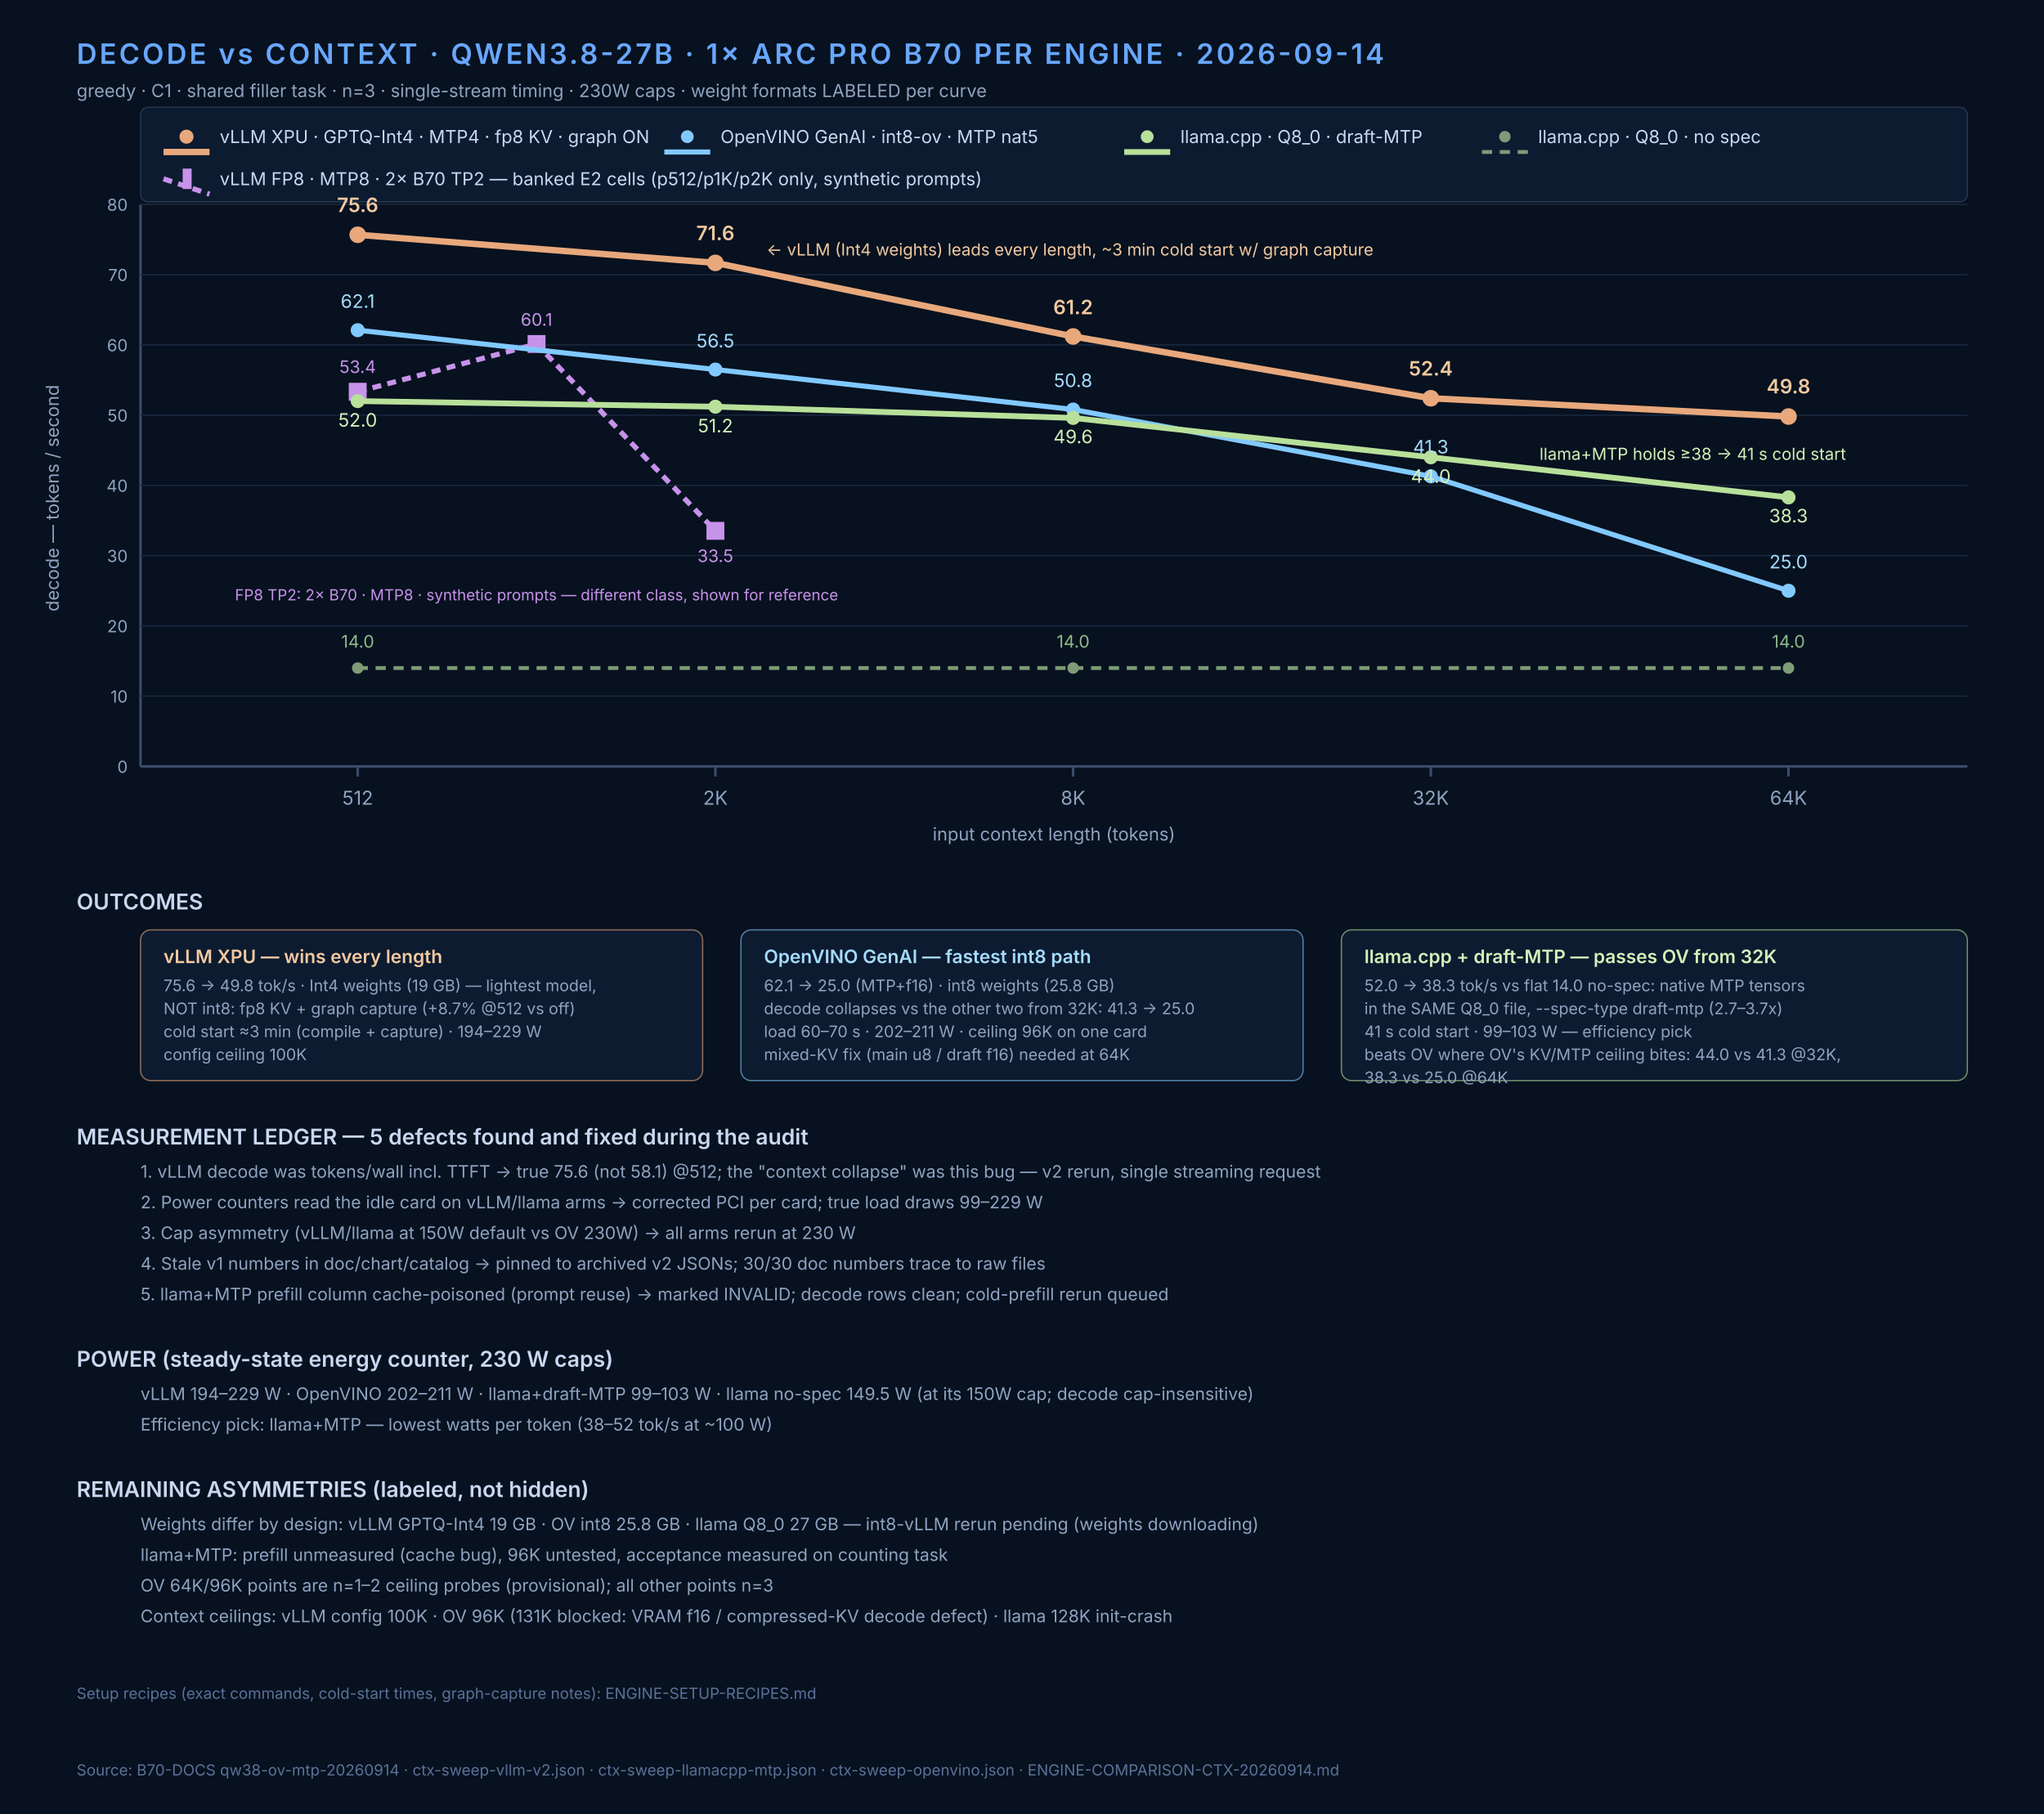
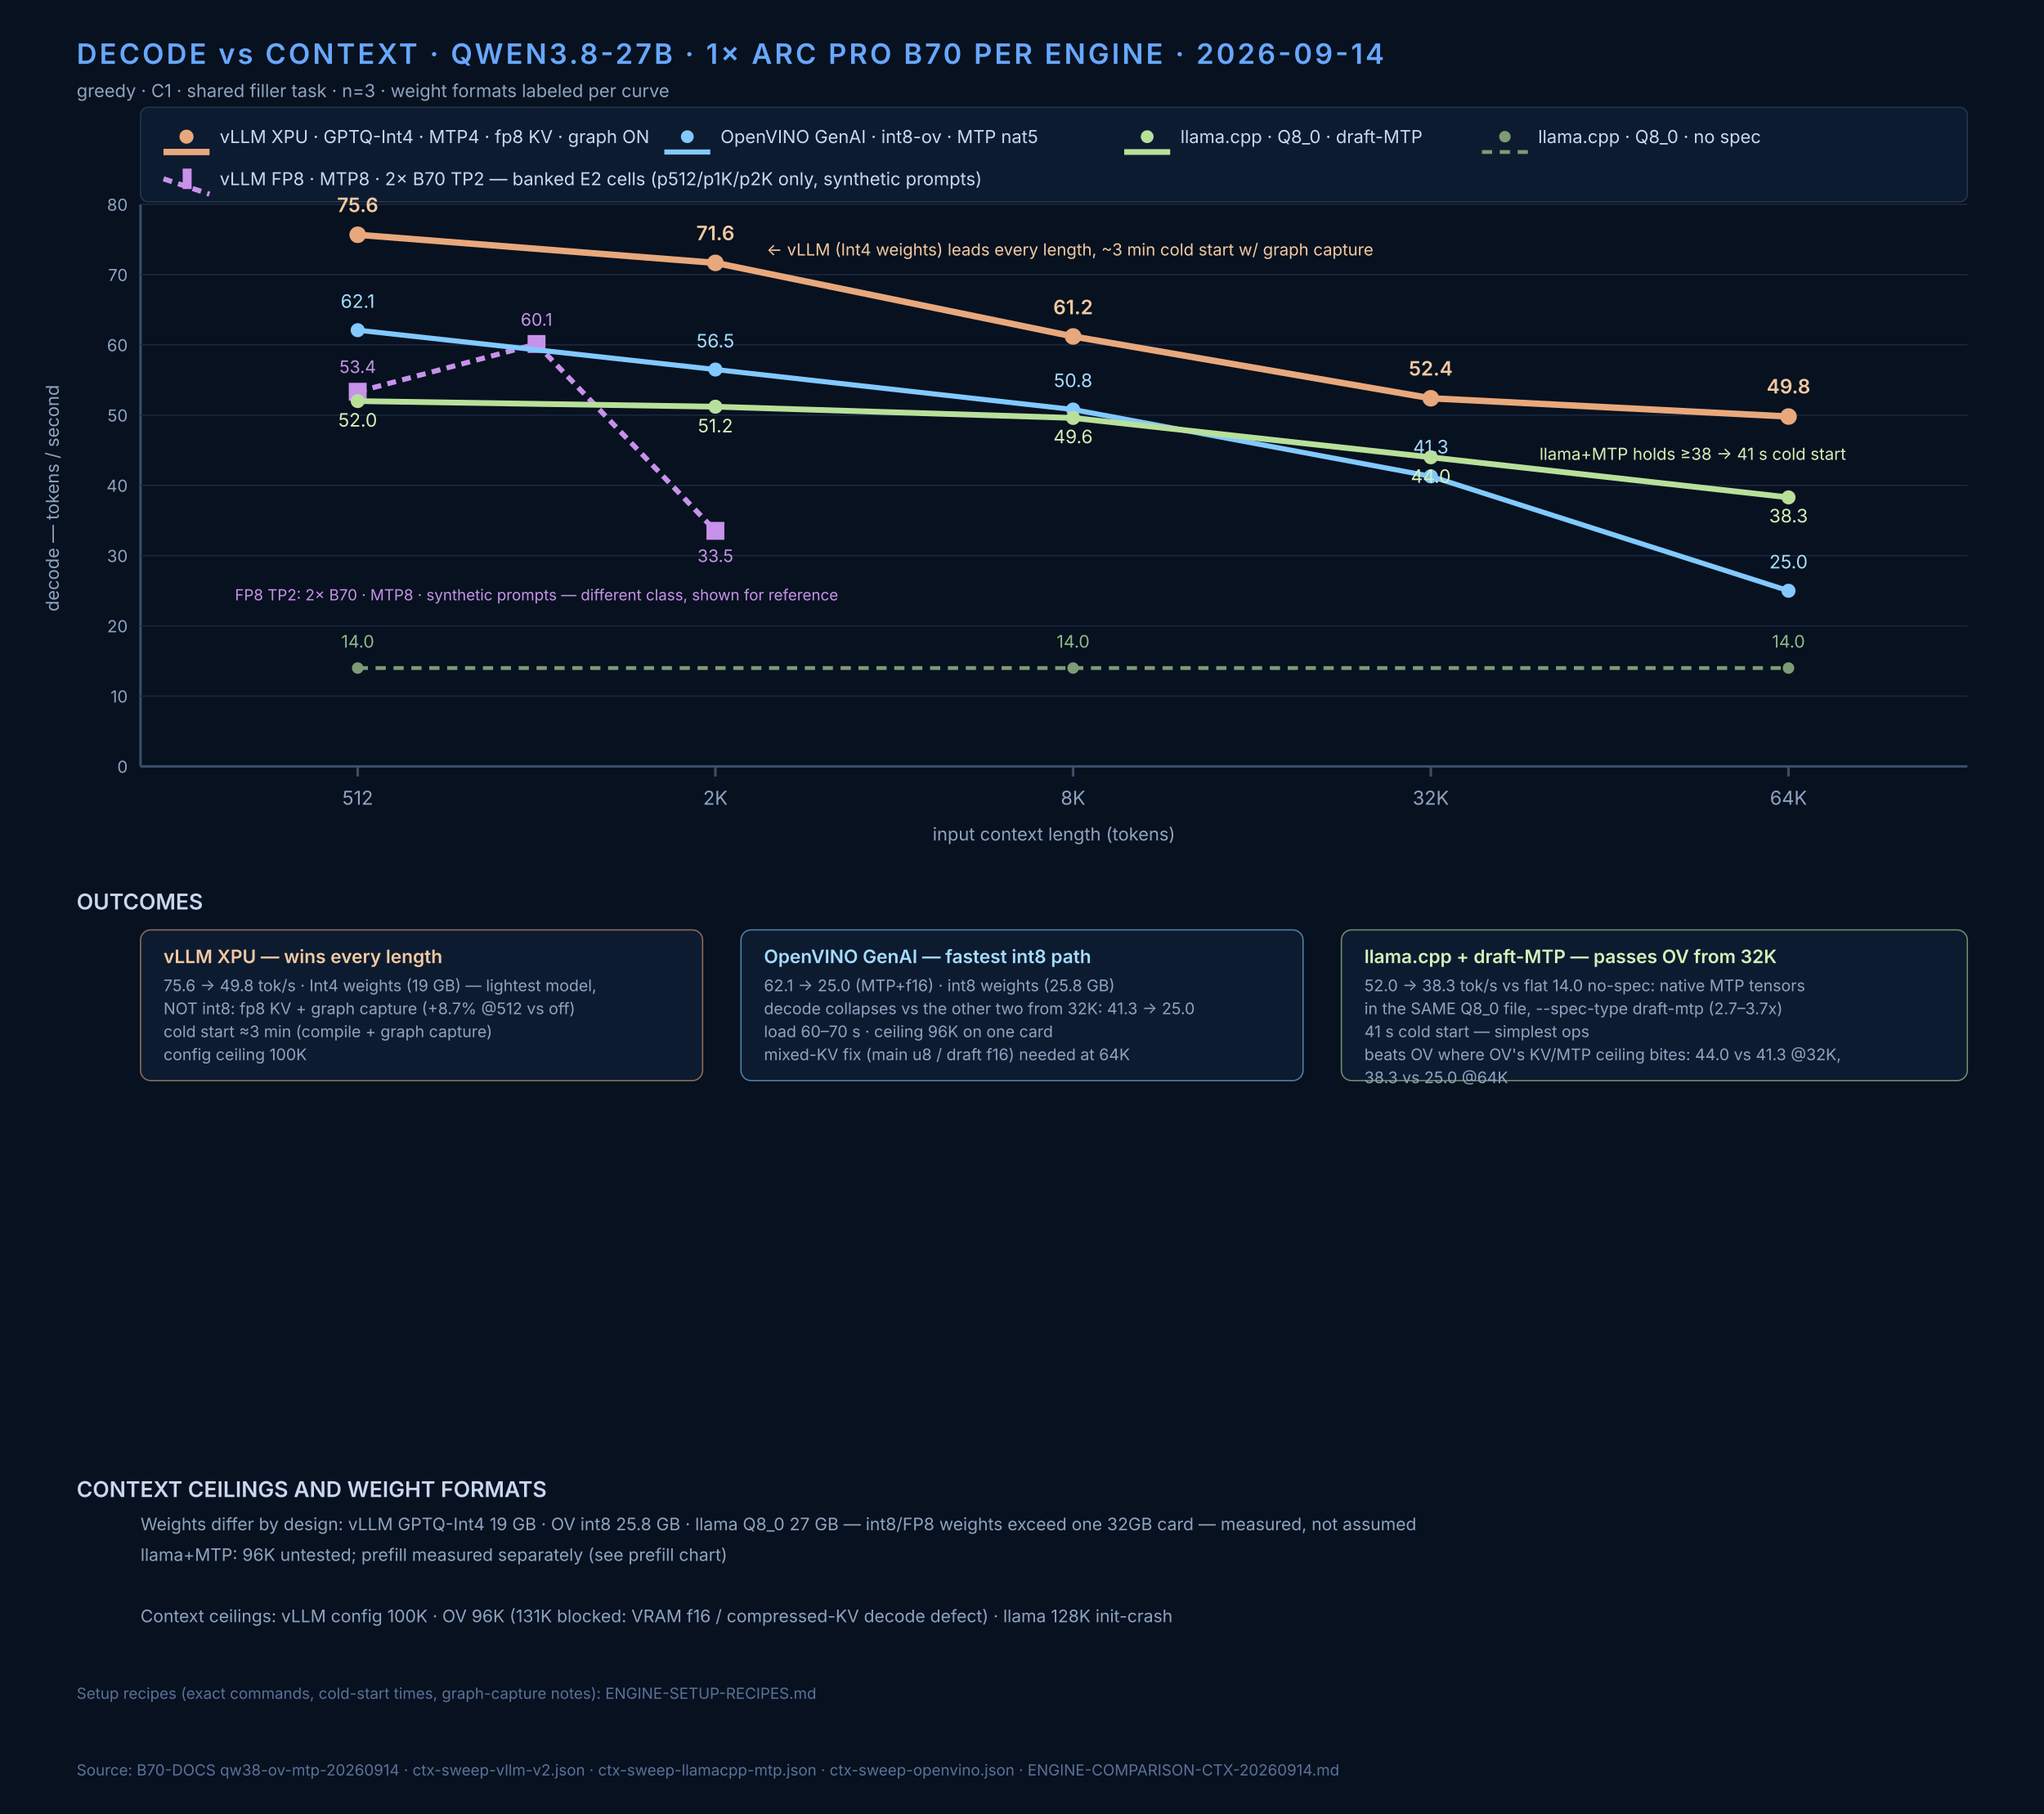
<svg xmlns="http://www.w3.org/2000/svg" viewBox="0 0 1600 1420" width="1600" height="1420" role="img" aria-labelledby="t d">
  <rect width="1600" height="1460" fill="#07111f" />
  <text x="60" y="50" fill="#68a7ff" font-size="22" font-weight="600" font-family="Segoe UI, Inter, sans-serif" letter-spacing="2">DECODE vs CONTEXT · QWEN3.8-27B · 1× ARC PRO B70 PER ENGINE · 2026-09-14</text>
-   <text x="60" y="76" fill="#8fa3c0" font-size="14" font-family="Segoe UI, Inter, sans-serif">greedy · C1 · shared filler task · n=3 · single-stream timing · 230W caps · weight formats LABELED per curve</text>
+   <text x="60" y="76" fill="#8fa3c0" font-size="14" font-family="Segoe UI, Inter, sans-serif">greedy · C1 · shared filler task · n=3 · weight formats labeled per curve</text>
  <rect x="110" y="84" width="1430" height="74" rx="6" fill="#0d1b30" stroke="#26364e" />
  <g font-size="14" font-family="Segoe UI, Inter, sans-serif">
    <line x1="128" y1="119" x2="164" y2="119" stroke="#e8a87c" stroke-width="5" />
    <circle cx="146" cy="107" r="5.5" fill="#e8a87c" />
    <text x="172" y="112" fill="#c9d8f0">vLLM XPU · GPTQ-Int4 · MTP4 · fp8 KV · graph ON</text>
    <line x1="520" y1="119" x2="556" y2="119" stroke="#81c9ff" stroke-width="4" />
    <circle cx="538" cy="107" r="5" fill="#81c9ff" />
    <text x="564" y="112" fill="#c9d8f0">OpenVINO GenAI · int8-ov · MTP nat5</text>
    <line x1="880" y1="119" x2="916" y2="119" stroke="#b8e09a" stroke-width="4.5" />
    <circle cx="898" cy="107" r="5" fill="#b8e09a" />
    <text x="924" y="112" fill="#c9d8f0">llama.cpp · Q8_0 · draft-MTP</text>
    <line x1="1160" y1="119" x2="1196" y2="119" stroke="#7d9b76" stroke-width="3" stroke-dasharray="8,6" />
    <circle cx="1178" cy="107" r="4.5" fill="#7d9b76" />
    <text x="1204" y="112" fill="#c9d8f0">llama.cpp · Q8_0 · no spec</text>
    <line x1="128" y1="140" x2="164" y2="152" stroke="#c792ea" stroke-width="4" stroke-dasharray="7,5" />
    <rect x="143" y="132" width="7" height="16" fill="#c792ea" />
    <text x="172" y="145" fill="#c9d8f0">vLLM FP8 · MTP8 · 2× B70 TP2 — banked E2 cells (p512/p1K/p2K only, synthetic prompts)</text>
  </g>
  <line x1="110" y1="600" x2="1540" y2="600" stroke="#3a4c68" stroke-width="2" />
  <line x1="110" y1="160" x2="110" y2="600" stroke="#3a4c68" stroke-width="2" />
  <g stroke="#1a2740" stroke-width="1">
    <line x1="110" y1="545" x2="1540" y2="545" />
    <line x1="110" y1="490" x2="1540" y2="490" />
    <line x1="110" y1="435" x2="1540" y2="435" />
    <line x1="110" y1="380" x2="1540" y2="380" />
    <line x1="110" y1="325" x2="1540" y2="325" />
    <line x1="110" y1="270" x2="1540" y2="270" />
    <line x1="110" y1="215" x2="1540" y2="215" />
    <line x1="110" y1="160" x2="1540" y2="160" />
  </g>
  <g fill="#8fa3c0" font-size="13" font-family="Segoe UI, Inter, sans-serif" text-anchor="end">
    <text x="100" y="605">0</text>
    <text x="100" y="550">10</text>
    <text x="100" y="495">20</text>
    <text x="100" y="440">30</text>
    <text x="100" y="385">40</text>
    <text x="100" y="330">50</text>
    <text x="100" y="275">60</text>
    <text x="100" y="220">70</text>
    <text x="100" y="165">80</text>
  </g>
  <text x="46" y="390" fill="#8fa3c0" font-size="14" font-family="Segoe UI, Inter, sans-serif" transform="rotate(-90 46 390)" text-anchor="middle">decode — tokens / second</text>
  <g stroke="#3a4c68" stroke-width="2">
    <line x1="280" y1="600" x2="280" y2="608" />
    <line x1="560" y1="600" x2="560" y2="608" />
    <line x1="840" y1="600" x2="840" y2="608" />
    <line x1="1120" y1="600" x2="1120" y2="608" />
    <line x1="1400" y1="600" x2="1400" y2="608" />
  </g>
  <g fill="#8fa3c0" font-size="15" font-family="Segoe UI, Inter, sans-serif" text-anchor="middle">
    <text x="280" y="630">512</text>
    <text x="560" y="630">2K</text>
    <text x="840" y="630">8K</text>
    <text x="1120" y="630">32K</text>
    <text x="1400" y="630">64K</text>
  </g>
  <text x="825" y="658" fill="#8fa3c0" font-size="14" font-family="Segoe UI, Inter, sans-serif" text-anchor="middle">input context length (tokens)</text>
  <polyline points="280,306.7 420,269.3 560,415.6" fill="none" stroke="#c792ea" stroke-width="4" stroke-dasharray="7,5" />
  <g fill="#c792ea">
    <rect x="273" y="299.7" width="14" height="14" />
    <rect x="413" y="262.3" width="14" height="14" />
    <rect x="553" y="408.6" width="14" height="14" />
  </g>
  <g fill="#c792ea" font-size="13.5" font-family="Segoe UI, Inter, sans-serif" text-anchor="middle">
    <text x="280" y="292">53.4</text>
    <text x="420" y="255">60.1</text>
    <text x="560" y="440">33.5</text>
  </g>
  <text x="420" y="470" fill="#c792ea" font-size="12" font-family="Segoe UI, Inter, sans-serif" text-anchor="middle">FP8 TP2: 2× B70 · MTP8 · synthetic prompts — different class, shown for reference</text>
  <polyline points="280,183.8 560,205.8 840,263.4 1120,311.8 1400,326.1" fill="none" stroke="#e8a87c" stroke-width="5" />
  <g fill="#e8a87c">
    <circle cx="280" cy="183.8" r="6.5" />
    <circle cx="560" cy="205.8" r="6.5" />
    <circle cx="840" cy="263.4" r="6.5" />
    <circle cx="1120" cy="311.8" r="6.5" />
    <circle cx="1400" cy="326.1" r="6.5" />
  </g>
  <polyline points="280,258.5 560,289.3 840,320.6 1120,372.9 1400,462.5" fill="none" stroke="#81c9ff" stroke-width="4" />
  <g fill="#81c9ff">
    <circle cx="280" cy="258.5" r="5.5" />
    <circle cx="560" cy="289.3" r="5.5" />
    <circle cx="840" cy="320.6" r="5.5" />
    <circle cx="1120" cy="372.9" r="5.5" />
    <circle cx="1400" cy="462.5" r="5.5" />
  </g>
  <polyline points="280,314 560,318.4 840,327.2 1120,358 1400,389.4" fill="none" stroke="#b8e09a" stroke-width="4.5" />
  <g fill="#b8e09a">
    <circle cx="280" cy="314" r="5.5" />
    <circle cx="560" cy="318.4" r="5.5" />
    <circle cx="840" cy="327.2" r="5.5" />
    <circle cx="1120" cy="358" r="5.5" />
    <circle cx="1400" cy="389.4" r="5.5" />
  </g>
  <polyline points="280,523 560,523 840,523 1120,523 1400,523" fill="none" stroke="#7d9b76" stroke-width="3" stroke-dasharray="8,6" />
  <g fill="#7d9b76">
    <circle cx="280" cy="523" r="4.5" />
    <circle cx="840" cy="523" r="4.5" />
    <circle cx="1400" cy="523" r="4.5" />
  </g>
  <g fill="#f2c9a0" font-size="15.5" font-weight="600" font-family="Segoe UI, Inter, sans-serif" text-anchor="middle">
    <text x="280" y="166">75.6</text>
    <text x="560" y="188">71.6</text>
    <text x="840" y="246">61.2</text>
    <text x="1120" y="294">52.4</text>
    <text x="1400" y="308">49.8</text>
  </g>
  <g fill="#a5dcff" font-size="14.5" font-family="Segoe UI, Inter, sans-serif" text-anchor="middle">
    <text x="280" y="241">62.1</text>
    <text x="560" y="272">56.5</text>
    <text x="840" y="303">50.8</text>
    <text x="1120" y="355">41.3</text>
    <text x="1400" y="445">25.0</text>
  </g>
  <g fill="#d4f0b8" font-size="14.5" font-family="Segoe UI, Inter, sans-serif" text-anchor="middle">
    <text x="280" y="334">52.0</text>
    <text x="560" y="338.5">51.2</text>
    <text x="840" y="347">49.6</text>
    <text x="1120" y="378">44.0</text>
    <text x="1400" y="409">38.3</text>
  </g>
  <g fill="#8fb98a" font-size="13.5" font-family="Segoe UI, Inter, sans-serif" text-anchor="middle">
    <text x="280" y="507">14.0</text>
    <text x="840" y="507">14.0</text>
    <text x="1400" y="507">14.0</text>
  </g>
  <text x="600" y="200" fill="#f2c9a0" font-size="13" font-family="Segoe UI, Inter, sans-serif">← vLLM (Int4 weights) leads every length, ~3 min cold start w/ graph capture</text>
  <text x="1445" y="360" fill="#d4f0b8" font-size="13" font-family="Segoe UI, Inter, sans-serif" text-anchor="end">llama+MTP holds ≥38 → 41 s cold start</text>
  <text x="60" y="712" fill="#c9d8f0" font-size="17" font-weight="600" font-family="Segoe UI, Inter, sans-serif">OUTCOMES</text>
  <g font-family="Segoe UI, Inter, sans-serif">
    <rect x="110" y="728" width="440" height="118" rx="8" fill="#0d1b30" stroke="#e8a87c" stroke-opacity="0.6" />
    <text x="128" y="754" fill="#f2c9a0" font-size="14.5" font-weight="600">vLLM XPU — wins every length</text>
    <text x="128" y="776" fill="#8fa3c0" font-size="12.5">75.6 → 49.8 tok/s · Int4 weights (19 GB) — lightest model,</text>
    <text x="128" y="794" fill="#8fa3c0" font-size="12.5">NOT int8: fp8 KV + graph capture (+8.7% @512 vs off)</text>
-     <text x="128" y="812" fill="#8fa3c0" font-size="12.5">cold start ≈3 min (compile + capture) · 194–229 W</text>
+     <text x="128" y="812" fill="#8fa3c0" font-size="12.5">cold start ≈3 min (compile + graph capture)</text>
    <text x="128" y="830" fill="#8fa3c0" font-size="12.5">config ceiling 100K</text>
    <rect x="580" y="728" width="440" height="118" rx="8" fill="#0d1b30" stroke="#81c9ff" stroke-opacity="0.6" />
    <text x="598" y="754" fill="#a5dcff" font-size="14.5" font-weight="600">OpenVINO GenAI — fastest int8 path</text>
    <text x="598" y="776" fill="#8fa3c0" font-size="12.5">62.1 → 25.0 (MTP+f16) · int8 weights (25.8 GB)</text>
    <text x="598" y="794" fill="#8fa3c0" font-size="12.5">decode collapses vs the other two from 32K: 41.3 → 25.0</text>
-     <text x="598" y="812" fill="#8fa3c0" font-size="12.5">load 60–70 s · 202–211 W · ceiling 96K on one card</text>
+     <text x="598" y="812" fill="#8fa3c0" font-size="12.5">load 60–70 s · ceiling 96K on one card</text>
    <text x="598" y="830" fill="#8fa3c0" font-size="12.5">mixed-KV fix (main u8 / draft f16) needed at 64K</text>
    <rect x="1050" y="728" width="490" height="118" rx="8" fill="#0d1b30" stroke="#b8e09a" stroke-opacity="0.6" />
    <text x="1068" y="754" fill="#d4f0b8" font-size="14.5" font-weight="600">llama.cpp + draft-MTP — passes OV from 32K</text>
    <text x="1068" y="776" fill="#8fa3c0" font-size="12.5">52.0 → 38.3 tok/s vs flat 14.0 no-spec: native MTP tensors</text>
    <text x="1068" y="794" fill="#8fa3c0" font-size="12.5">in the SAME Q8_0 file, --spec-type draft-mtp (2.7–3.7x)</text>
-     <text x="1068" y="812" fill="#8fa3c0" font-size="12.5">41 s cold start · 99–103 W — efficiency pick</text>
+     <text x="1068" y="812" fill="#8fa3c0" font-size="12.5">41 s cold start — simplest ops</text>
    <text x="1068" y="830" fill="#8fa3c0" font-size="12.5">beats OV where OV's KV/MTP ceiling bites: 44.0 vs 41.3 @32K,</text>
    <text x="1068" y="848" fill="#8fa3c0" font-size="12.5">38.3 vs 25.0 @64K</text>
  </g>
-   <text x="60" y="896" fill="#c9d8f0" font-size="17" font-weight="600" font-family="Segoe UI, Inter, sans-serif">MEASUREMENT LEDGER — 5 defects found and fixed during the audit</text>
+   <text x="60" y="1172" fill="#c9d8f0" font-size="17" font-weight="600" font-family="Segoe UI, Inter, sans-serif">CONTEXT CEILINGS AND WEIGHT FORMATS</text>
  <g fill="#8fa3c0" font-size="13.5" font-family="Segoe UI, Inter, sans-serif">
-     <text x="110" y="922">1. vLLM decode was tokens/wall incl. TTFT → true 75.6 (not 58.1) @512; the "context collapse" was this bug — v2 rerun, single streaming request</text>
-     <text x="110" y="946">2. Power counters read the idle card on vLLM/llama arms → corrected PCI per card; true load draws 99–229 W</text>
-     <text x="110" y="970">3. Cap asymmetry (vLLM/llama at 150W default vs OV 230W) → all arms rerun at 230 W</text>
-     <text x="110" y="994">4. Stale v1 numbers in doc/chart/catalog → pinned to archived v2 JSONs; 30/30 doc numbers trace to raw files</text>
-     <text x="110" y="1018">5. llama+MTP prefill column cache-poisoned (prompt reuse) → marked INVALID; decode rows clean; cold-prefill rerun queued</text>
-   </g>
-   <text x="60" y="1070" fill="#c9d8f0" font-size="17" font-weight="600" font-family="Segoe UI, Inter, sans-serif">POWER (steady-state energy counter, 230 W caps)</text>
-   <g fill="#8fa3c0" font-size="13.5" font-family="Segoe UI, Inter, sans-serif">
-     <text x="110" y="1096">vLLM 194–229 W · OpenVINO 202–211 W · llama+draft-MTP 99–103 W · llama no-spec 149.5 W (at its 150W cap; decode cap-insensitive)</text>
-     <text x="110" y="1120">Efficiency pick: llama+MTP — lowest watts per token (38–52 tok/s at ~100 W)</text>
-   </g>
-   <text x="60" y="1172" fill="#c9d8f0" font-size="17" font-weight="600" font-family="Segoe UI, Inter, sans-serif">REMAINING ASYMMETRIES (labeled, not hidden)</text>
-   <g fill="#8fa3c0" font-size="13.5" font-family="Segoe UI, Inter, sans-serif">
-     <text x="110" y="1198">Weights differ by design: vLLM GPTQ-Int4 19 GB · OV int8 25.8 GB · llama Q8_0 27 GB — int8-vLLM rerun pending (weights downloading)</text>
-     <text x="110" y="1222">llama+MTP: prefill unmeasured (cache bug), 96K untested, acceptance measured on counting task</text>
-     <text x="110" y="1246">OV 64K/96K points are n=1–2 ceiling probes (provisional); all other points n=3</text>
+     <text x="110" y="1198">Weights differ by design: vLLM GPTQ-Int4 19 GB · OV int8 25.8 GB · llama Q8_0 27 GB — int8/FP8 weights exceed one 32GB card — measured, not assumed</text>
+     <text x="110" y="1222" fill="#8fa3c0" font-size="13.5" font-family="Segoe UI, Inter, sans-serif">llama+MTP: 96K untested; prefill measured separately (see prefill chart)</text>
    <text x="110" y="1270">Context ceilings: vLLM config 100K · OV 96K (131K blocked: VRAM f16 / compressed-KV decode defect) · llama 128K init-crash</text>
  </g>
  <text x="60" y="1330" fill="#5c7099" font-size="12" font-family="Segoe UI, Inter, sans-serif">Setup recipes (exact commands, cold-start times, graph-capture notes): ENGINE-SETUP-RECIPES.md</text>
  <text x="60" y="1390" fill="#5c7099" font-size="12" font-family="Segoe UI, Inter, sans-serif">Source: B70-DOCS qw38-ov-mtp-20260914 · ctx-sweep-vllm-v2.json · ctx-sweep-llamacpp-mtp.json · ctx-sweep-openvino.json · ENGINE-COMPARISON-CTX-20260914.md</text>
</svg>
